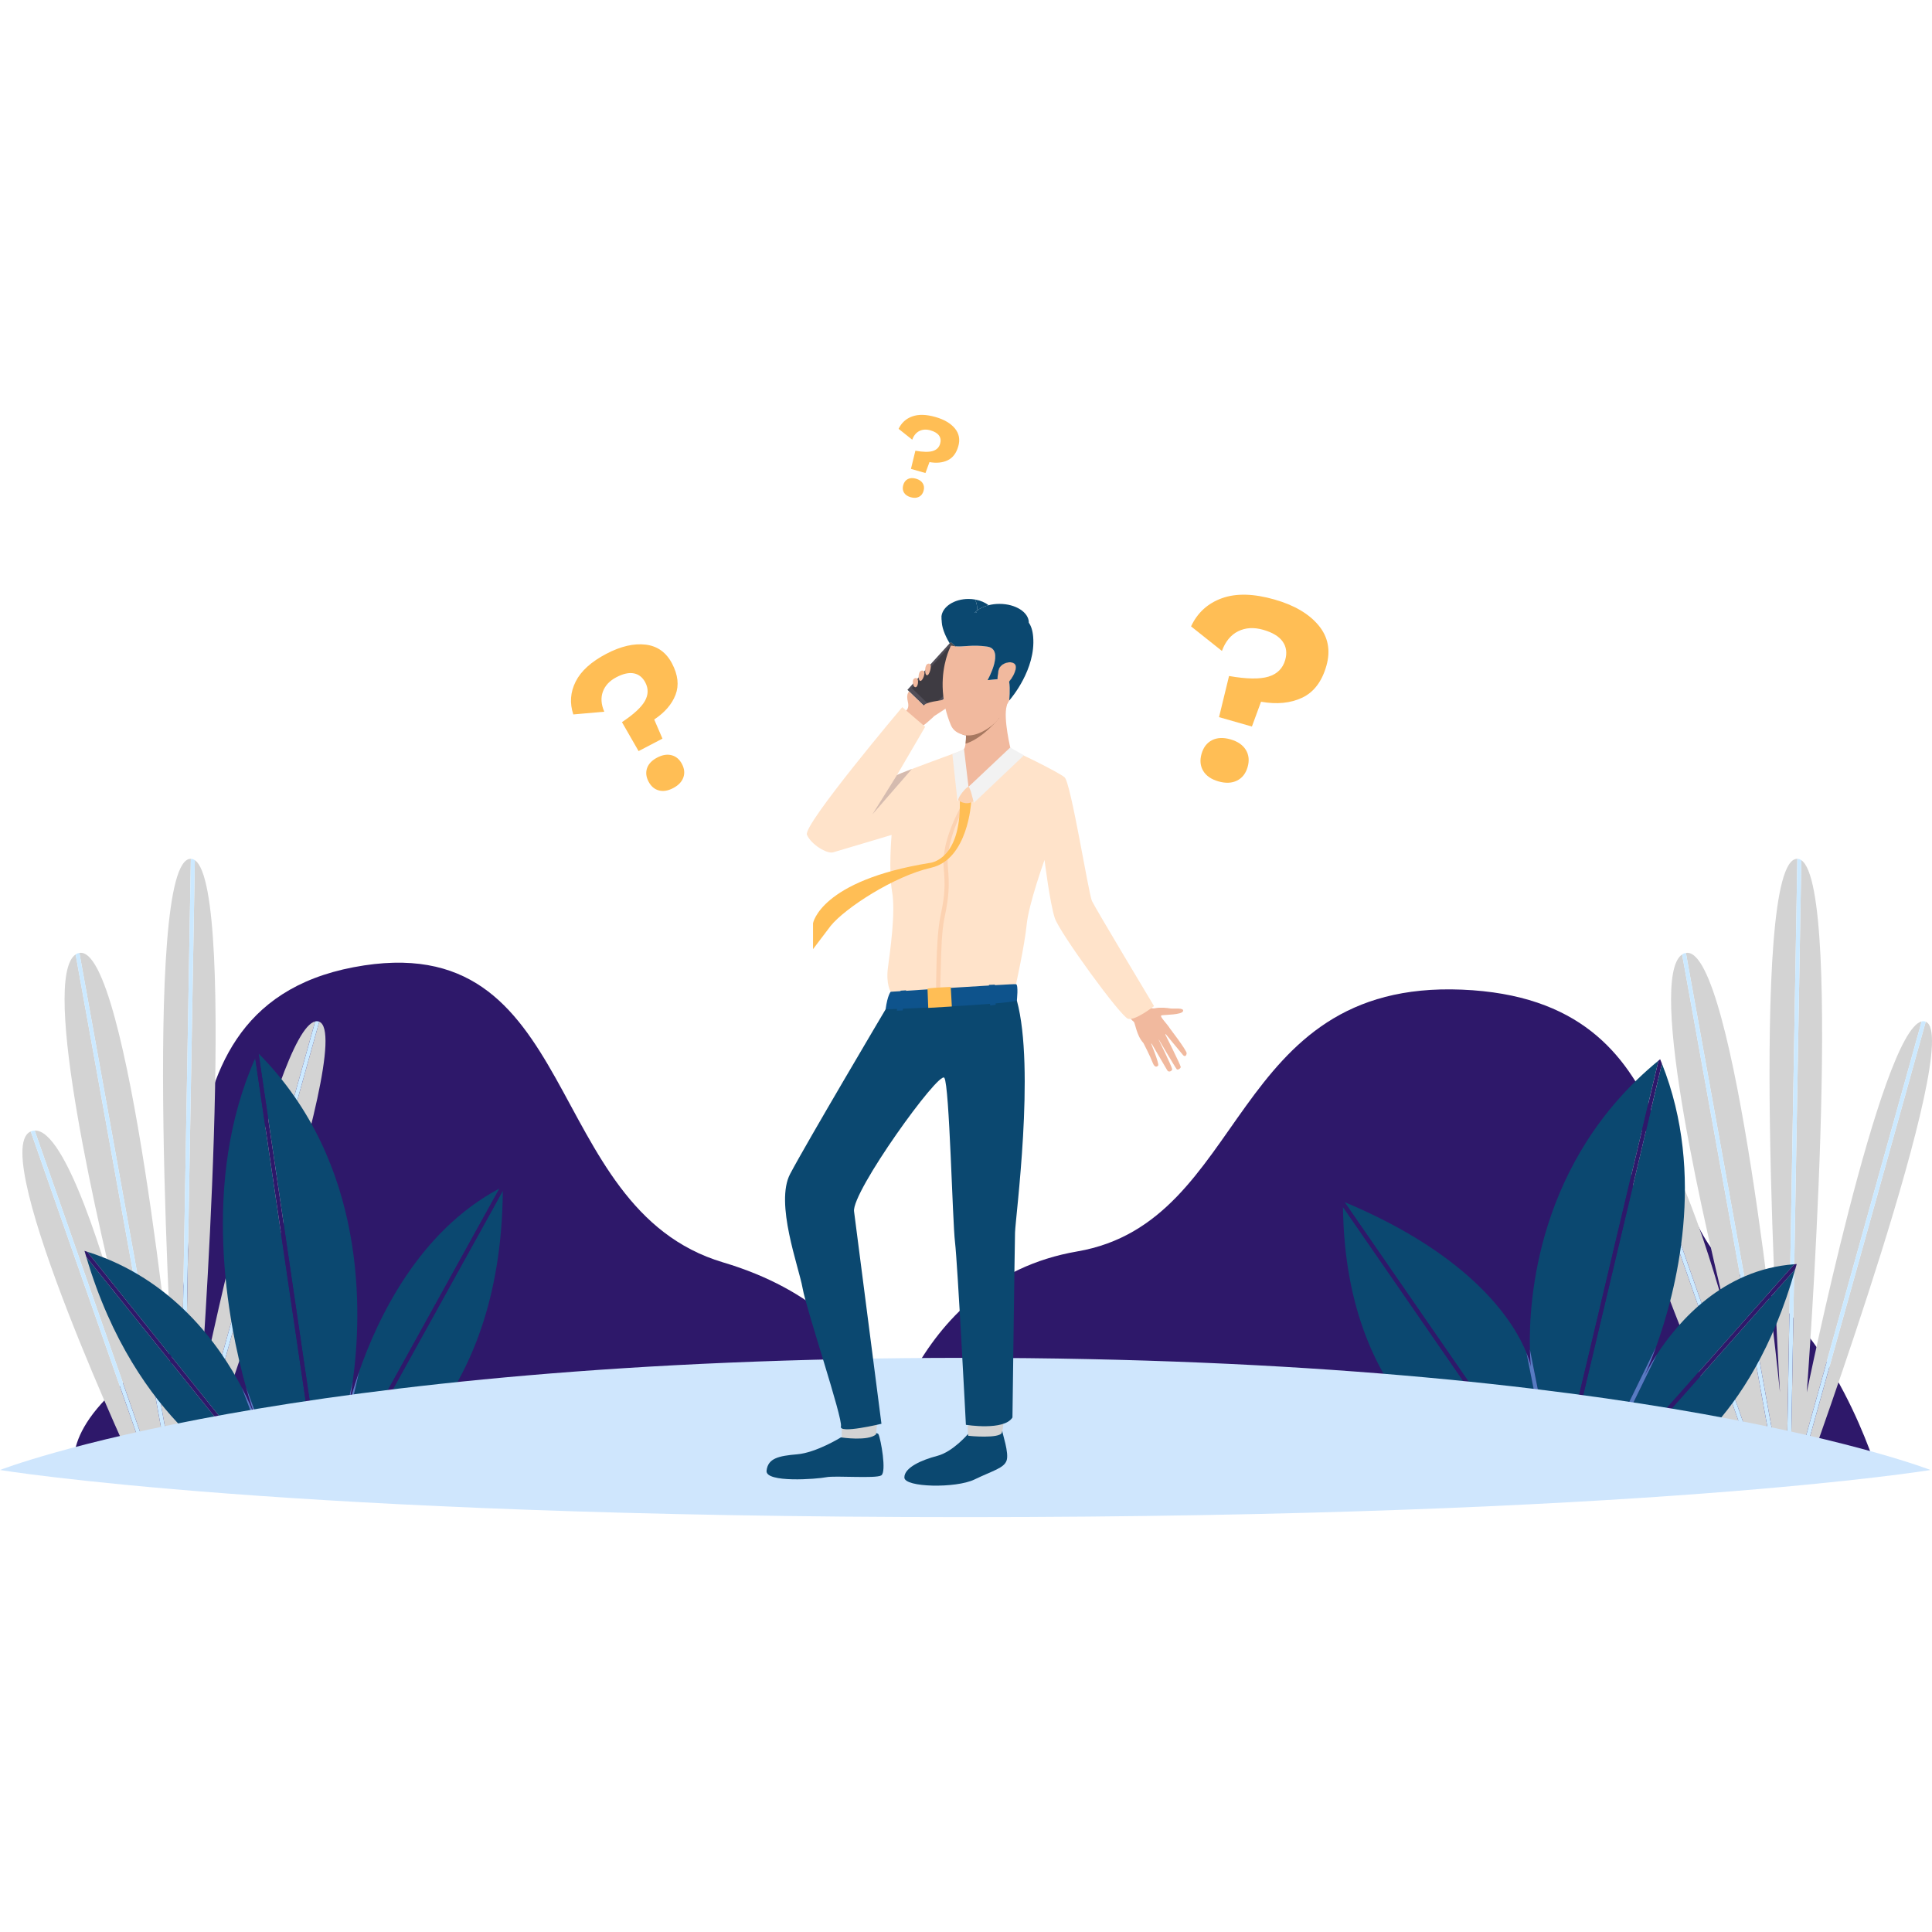
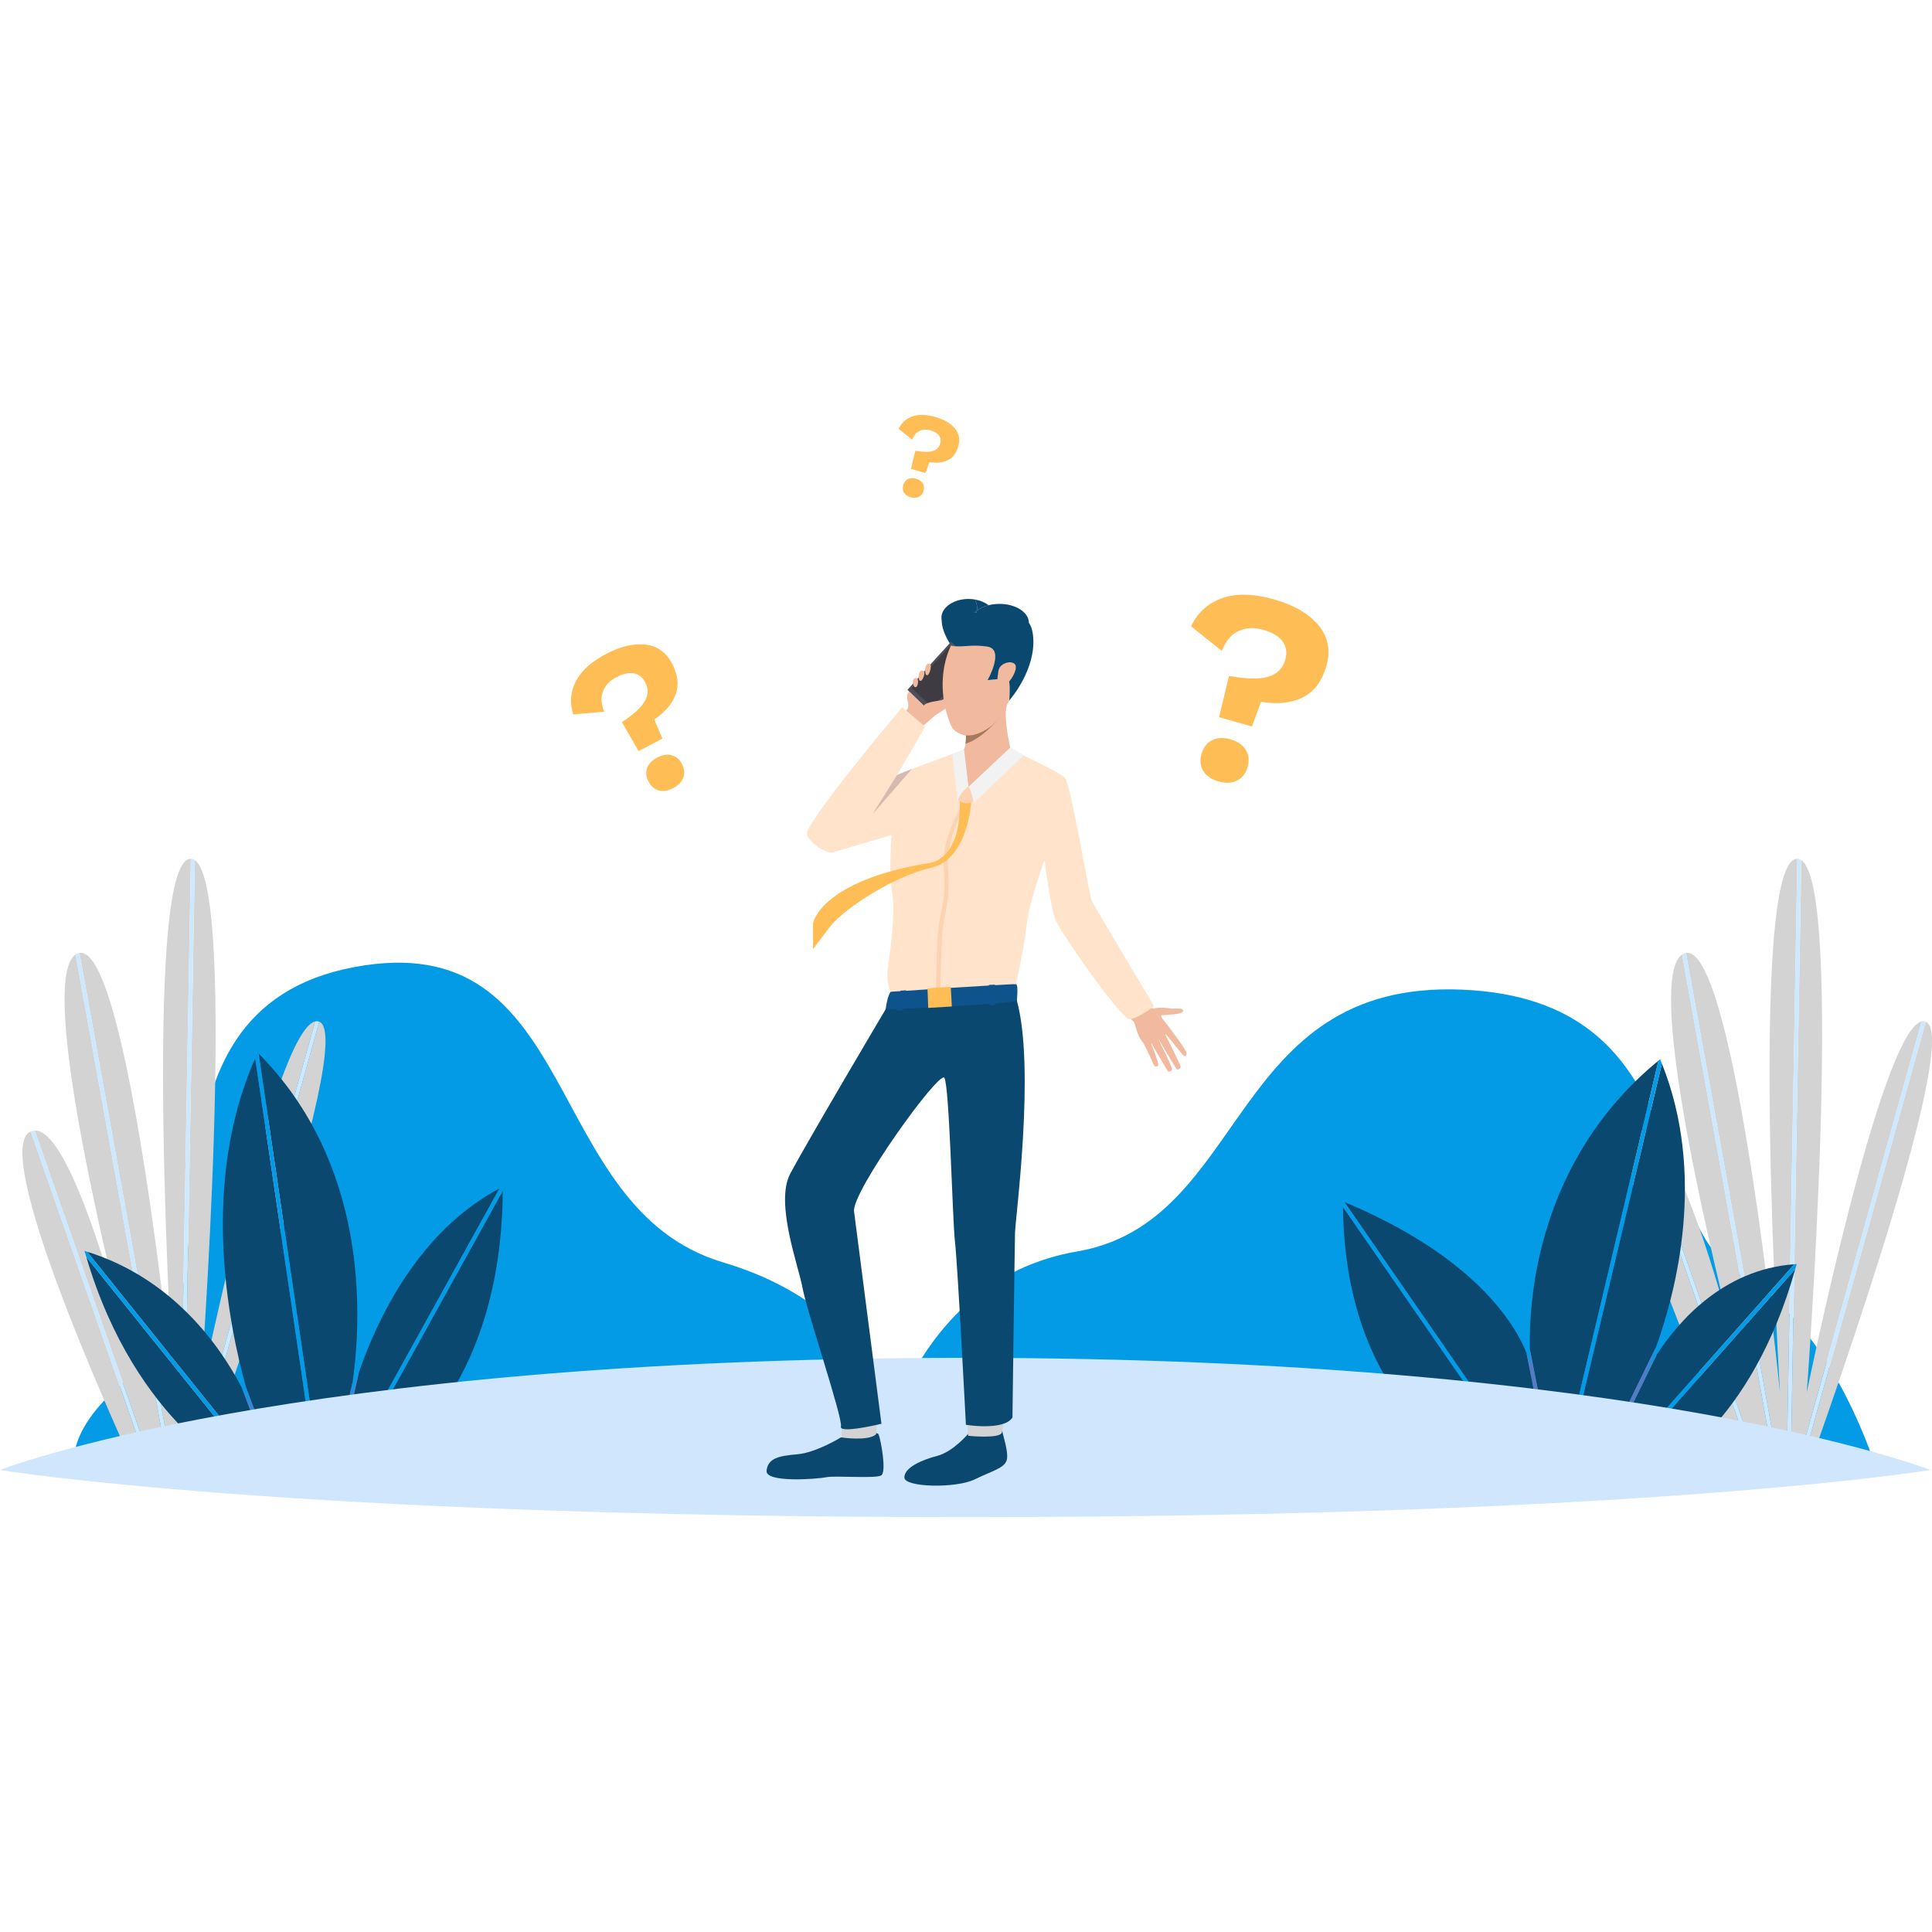
<svg xmlns="http://www.w3.org/2000/svg" id="SvgjsSvg1197" width="288" height="288" version="1.1">
  <defs id="SvgjsDefs1198" />
  <g id="SvgjsG1199" transform="matrix(1,0,0,1,0,0)">
    <svg width="288" height="288">
      <svg width="288" height="288" enable-background="new 0 0 500 421" viewBox="0 0 500 421">
-         <path fill="#2e186a" d="M227.121,341.454c0,0,7.318-49.475,51.657-57.083c44.338-7.604,38.975-70.244,99.555-67.754   c60.581,2.495,48.097,60.773,72.204,73.86c24.106,13.091,35.298,50.977,35.298,50.977H227.121z" class="color2a94f4 svgShape color2e186a" />
-         <path fill="#2e186a" d="M234.693,341.454c0,0,0-40.117-47.544-54.245c-47.545-14.127-36.225-87.711-95.657-76.391    c-59.431,11.32-30.564,86.6-53.77,103.014c-23.206,16.414-18.113,27.621-18.113,27.621H234.693z" class="color2a94f4 svgShape color2e186a" />
+         <path fill="#039BE5" d="M227.121,341.454c0,0,7.318-49.475,51.657-57.083c44.338-7.604,38.975-70.244,99.555-67.754   c60.581,2.495,48.097,60.773,72.204,73.86c24.106,13.091,35.298,50.977,35.298,50.977H227.121z" class="color2a94f4 svgShape color2e186a" />
+         <path fill="#039BE5" d="M234.693,341.454c0,0,0-40.117-47.544-54.245c-47.545-14.127-36.225-87.711-95.657-76.391    c-59.431,11.32-30.564,86.6-53.77,103.014c-23.206,16.414-18.113,27.621-18.113,27.621H234.693z" class="color2a94f4 svgShape color2e186a" />
        <path fill="#d3d3d3" d="M467.594 341.673l-1.796.032 32.58-116.783C508.544 229.005 467.594 341.673 467.594 341.673zM455.79 341.879l-31.057-88.793c8.048-.392 18.457 34.324 23.304 52.33 1.631 6.498 2.709 10.532 2.709 10.532s-1.016-4.245-2.709-10.532c-6.522-26.012-21.913-91.674-12.709-97.904l24.242 134.302L455.79 341.879zM463.415 341.746l2.768-158.633c11.217 7.592 1.411 137.736 1.411 137.736s19.077-93.503 29.728-96.002l-32.607 116.875L463.415 341.746z" class="colord3d3d3 svgShape" />
        <path fill="#9dadec" d="M448.036,305.416c1.694,6.286,2.709,10.532,2.709,10.532S449.668,311.914,448.036,305.416z" class="color9dadec svgShape" />
        <path fill="#d3d3d3" d="M460.624 341.796l-24.31-134.68c12.716-2.211 24.344 113.733 24.344 113.733s-8.425-138.091 4.459-138.091c.011 0 .021.004.033.004l-2.775 159.003L460.624 341.796zM451.242 341.956c0 0-38.653-82.637-27.751-88.526.075-.04.151-.063.226-.097l30.977 88.566L451.242 341.956z" class="colord3d3d3 svgShape" />
        <path fill="#cce9ff" d="M464.714 341.721l32.607-116.875c.341-.083.673-.07.996.043.022.006.039.026.061.032l-32.58 116.783L464.714 341.721zM462.375 341.764l2.775-159.003c.363.007.707.13 1.034.351l-2.768 158.633L462.375 341.764zM459.57 341.815l-24.242-134.302c.175-.117.358-.216.552-.292.145-.054.289-.076.434-.104l24.31 134.68L459.57 341.815zM454.694 341.899l-30.977-88.566c.334-.149.673-.23 1.016-.246l31.057 88.793L454.694 341.899z" class="colorcce9ff svgShape" />
        <path fill="#d3d3d3" d="M44.864 341.796l-24.309-134.68c12.716-2.209 24.344 113.733 24.344 113.733s-8.424-138.091 4.46-138.091c.011 0 .021.004.032.004l-2.773 159.003L44.864 341.796zM40.03 341.879L8.975 253.086c8.046-.394 18.455 34.324 23.305 52.33 1.63 6.498 2.707 10.532 2.707 10.532s-1.015-4.245-2.707-10.532c-6.523-26.012-21.914-91.677-12.709-97.904l24.242 134.302L40.03 341.879z" class="colord3d3d3 svgShape" />
        <path fill="#9dadec" d="M32.28,305.416c1.693,6.286,2.707,10.532,2.707,10.532S33.91,311.914,32.28,305.416z" class="color9dadec svgShape" />
        <path fill="#d3d3d3" d="M35.483 341.956c0 0-38.651-82.637-27.749-88.526.075-.04.15-.063.225-.099l30.979 88.568L35.483 341.956zM51.836 341.673l-1.796.032 32.58-116.783C92.785 229.005 51.836 341.673 51.836 341.673zM47.658 341.746l2.769-158.633c11.216 7.592 1.41 137.736 1.41 137.736s19.076-93.503 29.727-96.002L48.957 341.721 47.658 341.746z" class="colord3d3d3 svgShape" />
        <path fill="#cce9ff" d="M48.957 341.721l32.607-116.875c.341-.083.673-.07.995.043.022.006.04.026.062.032l-32.58 116.783L48.957 341.721zM46.617 341.764l2.773-159.003c.364.007.708.13 1.036.351l-2.769 158.633L46.617 341.764zM43.812 341.815L19.571 207.512c.175-.117.357-.216.552-.292.144-.054.288-.079.432-.104l24.309 134.68L43.812 341.815zM38.938 341.899L7.959 253.331c.334-.148.673-.229 1.016-.245l31.055 88.793L38.938 341.899z" class="colorcce9ff svgShape" />
        <g class="color000 svgShape" fill="#000000">
          <path fill="#0b4870" d="M429.222 234.977L404.1 340.811l-2.004-.017-6.162-31.055C395.621 297.198 397.694 260.884 429.222 234.977zM429.643 341.032l-11.117-.094 46.082-51.974C453.066 330.01 429.643 341.032 429.643 341.032zM464.353 287.687l-47.206 53.239-2.933-.029 14.594-29.883C434.279 302.604 445.892 289.026 464.353 287.687zM428.58 309.111l-15.518 31.778-7.897-.069 24.938-105.052C441.632 264.648 433.747 294.8 428.58 309.111zM383.656 340.634c0 0-35.464-13.713-36.092-67.769l46.892 67.863L383.656 340.634zM395.046 310.605l5.988 30.179-5.306-.044-47.781-69.152C381.709 285.713 392.053 303.188 395.046 310.605z" class="color0b4870 svgShape" />
-           <path fill="#2e186a" d="M464.99 287.631c-.122.455-.255.886-.382 1.333l-46.082 51.974-1.379-.012 47.206-53.239C464.567 287.672 464.774 287.644 464.99 287.631zM429.643 234.627c.16.379.308.761.459 1.141L405.165 340.82l-1.066-.009 25.122-105.834C429.365 234.863 429.501 234.744 429.643 234.627zM347.946 271.587l47.781 69.152-1.272-.013-46.892-67.863c-.006-.481-.014-.959-.014-1.45C347.685 271.471 347.811 271.532 347.946 271.587z" class="color2a94f4 svgShape color2e186a" />
+           <path fill="#039BE5" d="M464.99 287.631c-.122.455-.255.886-.382 1.333l-46.082 51.974-1.379-.012 47.206-53.239C464.567 287.672 464.774 287.644 464.99 287.631zM429.643 234.627c.16.379.308.761.459 1.141L405.165 340.82l-1.066-.009 25.122-105.834C429.365 234.863 429.501 234.744 429.643 234.627zM347.946 271.587l47.781 69.152-1.272-.013-46.892-67.863c-.006-.481-.014-.959-.014-1.45C347.685 271.471 347.811 271.532 347.946 271.587z" class="color2a94f4 svgShape color2e186a" />
          <path fill="#577bc2" d="M425.431,316.894c-0.222,0.479-0.348,0.734-0.348,0.734S425.199,317.366,425.431,316.894z" class="color577bc2 svgShape" />
          <path fill="#577bc2" d="M425.431 316.894c-.232.472-.348.734-.348.734S425.209 317.374 425.431 316.894c.523-1.065 1.639-3.209 3.377-5.88l-14.594 29.883-1.152-.009 15.518-31.778C427.189 312.965 425.994 315.673 425.431 316.894zM396.198 314.209c0 0-.193-1.626-.264-4.47l6.162 31.055-1.062-.01-5.988-30.179C395.961 312.869 396.198 314.209 396.198 314.209z" class="color577bc2 svgShape" />
        </g>
        <g class="color000 svgShape" fill="#000000">
          <path fill="#0b4870" d="M91.275 318.088l-5.529 24.355h-2.74L66.928 233.157C95.109 261.552 93.739 300.384 91.275 318.088zM129.264 268.077l-41.162 74.366H86.81l6.1-26.867C97.74 301.63 108.412 279.129 129.264 268.077zM95.447 342.443h-6.158l40.836-73.775C129.707 325.794 95.447 342.443 95.447 342.443zM63.238 342.443c0 0-28.031-13.075-40.895-56.614l45.489 56.614H63.238zM62.595 319.651l8.513 22.792h-1.944l-46.596-57.992C44.718 291.371 56.904 308.736 62.595 319.651zM66.055 234.376l15.899 108.067h-9.734l-8.526-22.828C58.996 302.788 51.856 266.386 66.055 234.376z" class="color0b4870 svgShape" />
-           <path fill="#2e186a" d="M130.135 267.617c0 .353-.007.7-.009 1.051l-40.836 73.775h-1.188l41.162-74.366C129.552 267.923 129.842 267.767 130.135 267.617zM66.706 232.929c.076.076.146.155.222.228l16.078 109.286h-1.052L66.055 234.376C66.269 233.895 66.483 233.412 66.706 232.929zM22.568 284.451l46.596 57.992h-1.332l-45.489-56.614c-.16-.54-.327-1.064-.482-1.61C22.101 284.29 22.331 284.375 22.568 284.451z" class="color2a94f4 svgShape color2e186a" />
+           <path fill="#039BE5" d="M130.135 267.617c0 .353-.007.7-.009 1.051l-40.836 73.775h-1.188l41.162-74.366C129.552 267.923 129.842 267.767 130.135 267.617zM66.706 232.929c.076.076.146.155.222.228l16.078 109.286h-1.052L66.055 234.376C66.269 233.895 66.483 233.412 66.706 232.929zM22.568 284.451l46.596 57.992h-1.332l-45.489-56.614c-.16-.54-.327-1.064-.482-1.61C22.101 284.29 22.331 284.375 22.568 284.451z" class="color2a94f4 svgShape color2e186a" />
          <path fill="#577bc2" d="M90.087,325.01c-0.405,1.633-0.586,2.566-0.586,2.566S89.742,326.67,90.087,325.01     c0.527-2.117,1.433-5.419,2.823-9.434l-6.1,26.867h-1.064l5.529-24.355C90.865,321.026,90.426,323.379,90.087,325.01z" class="color577bc2 svgShape" />
          <path fill="#577bc2" d="M90.087 325.01c-.345 1.66-.586 2.566-.586 2.566S89.682 326.643 90.087 325.01zM66.048 327.231c.412 1.194.658 1.831.658 1.831S66.491 328.389 66.048 327.231c-.553-1.603-1.404-4.21-2.354-7.616l8.526 22.828h-1.111l-8.513-22.792C64.294 322.904 65.413 325.575 66.048 327.231z" class="color577bc2 svgShape" />
          <path fill="#577bc2" d="M66.048,327.231c0.444,1.158,0.658,1.831,0.658,1.831S66.459,328.425,66.048,327.231z" class="color577bc2 svgShape" />
        </g>
        <path fill="#cfe6fd" d="M249.807,311.907c175.807,0,249.807,29.027,249.807,29.027s-74,12.199-249.807,12.199    C73.999,353.133,0,340.934,0,340.934S73.999,311.907,249.807,311.907z" class="colorcfe6fd svgShape" />
        <g class="color000 svgShape" fill="#000000">
          <path fill="#0b4870" d="M217.561,332.535c0,0-6.351,3.919-11.22,4.334c-4.869,0.415-7.599,1.039-7.955,4.245     c-0.356,3.205,13.12,2.167,15.435,1.692c2.316-0.475,12.823,0.415,14.249-0.475c1.425-0.89-0.119-9.379-0.713-10.626     C226.764,330.457,217.561,332.535,217.561,332.535z" class="color0b4870 svgShape" />
          <path fill="#d3d3d3" d="M217.849,329.587l-0.019,2.933c0,0,6.833,1.019,8.888-0.806l0.263-2.74L217.849,329.587z" class="colord3d3d3 svgShape" />
          <path fill="#0b4870" d="M250.508,331.628c0,0-3.888,4.595-7.937,5.649c-4.049,1.055-8.562,3.037-8.52,5.609     c0.043,2.573,13.328,2.826,18.136,0.507c4.808-2.32,7.592-2.921,8.309-4.876c0.717-1.958-1.128-7.081-1.095-7.698     C259.442,330.056,250.508,331.628,250.508,331.628z" class="color0b4870 svgShape" />
          <path fill="#d3d3d3" d="M250.426,329.409c0,0,0.058,2.624,0.139,2.665c0.079,0.043,8.179,0.817,8.709-0.809     c0.464-1.423,0.405-3.107,0.405-3.107L250.426,329.409z" class="colord3d3d3 svgShape" />
          <path fill="#0b4870" d="M229.19,221.716c0,0-20.392,34.42-24.702,42.591c-3.991,7.573,2.251,24.056,3.212,29.515     c1.003,5.704,10.501,33.849,9.932,35.841c-0.57,1.992,10.485-0.69,10.485-0.69s-6.424-49.934-7.088-54.964     c-0.664-5.03,22.037-36.557,23.367-34.565c1.327,1.992,2.096,37.024,2.76,42.525c0.664,5.505,2.818,47.269,2.818,47.269     s9.867,1.615,12.049-1.896c0,0,0.569-43.935,0.665-47.826c0.094-3.892,5.271-42.463,0.475-60.076     C260.626,210.136,229.19,221.716,229.19,221.716z" class="color0b4870 svgShape" />
          <path fill="#514e58" d="M253.156,133.008l-8.943,8.423l-0.107,0.106l-3.394,3.195l-1.663-1.623l-3.766-3.647l-0.439-0.439     l1.463-1.61l1.105-1.211l0.319-0.359l1.398-1.543l0.319-0.346l1.331-1.477c0,0,0,0,0-0.013l4.991-5.47l0.292-0.321l0.839,0.76     l0.386,0.332L253.156,133.008z" class="color514e58 svgShape" />
          <polygon fill="#3e3b42" points="241.057 143.507 251.824 133.363 245.693 127.877 235.982 138.565" class="color3e3b42 svgShape" />
          <path fill="#f1b99e" d="M233.651,144.921c0,0,1.874-0.449,1.321-2.695c-0.552-2.243,0.312-2.758,0.312-2.758l6.527,6.326     c0,0-3.17,3.057-4.132,3.179C236.717,149.093,232.684,146.145,233.651,144.921z" class="colorf1b99e svgShape" />
          <path fill="#f1b99e" d="M241.811 145.794c0 0 3.971-2.542 4.345-2.923.375-.379 2.151-2.077 2.878-3.082.727-1.006-2.171-.758-3.012.285-.84 1.045-1.594 1.34-2.178 1.572-.583.229-4.101.437-4.799 1.469C238.349 144.147 241.811 145.794 241.811 145.794zM236.512 138.107c0 0 .474.621.854-.099.38-.721.349-2.38-.615-1.981C235.784 136.426 236.512 138.107 236.512 138.107zM237.735 135.91c0 0 .166 1.227.766.674.598-.552 1.198-2.606.156-2.553C237.612 134.082 237.735 135.91 237.735 135.91zM239.442 134.119c0 0-.003 1.48.691 1.056.522-.322 1.272-2.986.23-2.934C239.32 132.293 239.442 134.119 239.442 134.119zM295.212 220.086c0 0 2.317 1.643 3.708 1.343 1.392-.302 3.348-.054 3.958.056.816.145 3.608-.296 3.296.686-.313.982-4.593.93-5.514 1.088-.921.158 1.927 2.596 2.017 3.468.091.87-5.128 5.526-6.846 3.617-1.718-1.908-2.049-5.156-2.43-5.428-.382-.272-1.316-1.337-1.316-1.337L295.212 220.086z" class="colorf1b99e svgShape" />
          <path fill="#f1b99e" d="M302.403,226.178c0,0,4.794,6.216,4.704,6.922c-0.089,0.704-0.501,0.967-0.977,0.409     c-0.477-0.563-4.837-5.863-4.837-5.863s4.217,8.396,4.28,8.973c0.036,0.338-0.735,0.886-1.023,0.611     c-0.288-0.273-5.015-8.313-5.015-8.313s3.922,7.845,3.817,8.36c-0.093,0.449-0.917,0.804-1.253,0.245     c-0.337-0.557-4.45-7.6-4.45-7.6s2.444,5.921,2.082,6.339c-0.222,0.255-0.867,0.754-1.444-0.796     c-0.576-1.553-2.37-5.035-2.37-5.035L302.403,226.178z" class="colorf1b99e svgShape" />
          <path fill="#ffe3ca" d="M298.666,220.878c0,0-4.807,3.799-6.706,3.291c-1.898-0.507-17.715-22.265-18.979-26.064     c-1.264-3.796-2.658-15.057-2.658-15.057s-4.083,11.31-4.622,16.752c-0.54,5.439-2.762,15.405-2.762,15.405l-32.429,1.965     c0,0-1.267-1.984-0.717-6.199c0.547-4.219,2.03-14.277,1.08-19.686c-0.948-5.407-0.127-14.71-0.127-14.71     s-13.564,4.069-15.145,4.511c-1.583,0.444-5.693-2.024-6.77-4.556c-1.074-2.529,24.672-33.023,24.672-33.023l5.934,5.088     l-7.313,12.508c0.246-0.166,1.786-0.78,3.852-1.57c5.045-1.925,13.218-4.892,13.218-4.892s11.514-0.19,12.4-0.061     c0.885,0.126,12.273,5.694,13.917,7.085c1.647,1.39,6.2,30.113,7.085,32.011C283.482,195.574,298.666,220.878,298.666,220.878z" class="colorffe3ca svgShape" />
          <path fill="#0e538c" d="M230.51,217.168c0,0-0.809,0.827-1.32,4.549c0,0,30.651-1.134,33.972-2.274     c0,0,0.452-4.114-0.224-4.238C262.196,215.066,230.51,217.168,230.51,217.168z" class="color0e538c svgShape" />
          <path fill="#f1b99e" d="M261.594,154.579c-0.317,1.391-10.945,9.551-10.945,9.551s-2.415-9.099-1.455-9.49     c0.376-0.152,0.58-0.864,0.69-1.669c0.103-0.769,0.121-1.623,0.119-2.168c0-0.338-0.009-0.557-0.009-0.557     s1.428-1.285,3.237-2.81c3.161-2.668,7.485-6.059,7.374-4.583c-0.005,0.079-0.024,0.172-0.055,0.278     C259.577,146.4,261.594,154.579,261.594,154.579z" class="colorf1b99e svgShape" />
          <polygon fill="#f2f2f2" points="249.491 154.359 246.478 155.717 247.802 167.863 250.648 164.131" class="colorf2f2f2 svgShape" />
          <polygon fill="#f2f2f2" points="261.446 153.951 250.648 164.131 252.043 168.264 264.982 155.986" class="colorf2f2f2 svgShape" />
          <path fill="#0e538c" d="M255.941 215.384c0 0 .332 4.232.303 5.326l1.428-.169c0 0-.036-4.453-.206-5.213L255.941 215.384zM233.082 216.882c0 0-.834 3.756-.961 5.19l1.502-.074c0 0 .681-4.72.89-5.203L233.082 216.882z" class="color0e538c svgShape" />
          <path fill="#fcd2b1" d="M242.264,216.167c-0.007-0.037-0.019-1.337,0.122-6.786c0.057-2.214,0.245-8.246,1.021-11.87      c1.149-5.356,1.229-7.848,0.815-12.464c-0.697-7.752,5.314-17.279,5.342-17.382l0.776,0.2c-0.026,0.102-5.707,9.46-5.023,17.07      c0.425,4.74,0.272,7.699-0.888,13.112c-0.736,3.432-0.845,9.145-0.9,11.286c-0.136,5.282-0.202,6.679-0.195,6.716      L242.264,216.167z" class="colorfcd2b1 svgShape" />
          <path fill="#ffbe55" d="M251.333,168.152c0,0-0.811,14.77-10.365,16.92c-9.553,2.151-22.268,10.438-26.001,15.057     l-4.556,6.01v-6.707c0,0,1.899-11.024,30.178-15.603c0,0,8.113-0.535,7.817-16.035     C248.406,167.795,251.388,167.507,251.333,168.152z" class="colorffbe55 svgShape" />
          <path fill="#a77860" d="M258.619,146.278c0,0,0,0-0.001,0.001c-0.021,0.024-0.458,0.581-1.193,1.368     c-1.558,1.669-4.453,4.385-7.541,5.324c0.103-0.769,0.121-1.623,0.119-2.168c-0.305-0.03-0.608-0.089-0.908-0.183     c0.935-1.367,2.24-2.778,2.24-2.778l1.896-0.405L258.619,146.278z" class="colora77860 svgShape" />
          <path fill="#f1b99e" d="M262.885,133.566c-0.253,1.251-0.945,2.449-1.717,3.328c0.306,1.915,0.014,4.91,0.014,4.91     c-0.2,0.361-0.386,0.72-0.572,1.052c-0.945,1.676-1.73,2.941-1.996,3.421c0,0.013-0.014,0.026-0.027,0.04     c-0.16,0.318-0.585,0.799-1.158,1.331c-1.65,1.516-4.658,3.459-7.426,3.153c-0.306-0.027-0.612-0.08-0.904-0.186     c-1.105-0.334-2.383-0.958-3.009-2.436c-0.612-1.477-1.064-2.887-1.397-4.258v-0.014c-0.2-0.825-0.346-1.636-0.466-2.422     c0-0.026-0.013-0.039-0.013-0.053c-0.04-0.279-0.067-0.545-0.094-0.811c-0.731-6.388,1.092-11.085,1.771-12.564     c0.146-0.319,0.24-0.492,0.24-0.492s0.279-0.053,0.771-0.132l0.386,0.332c2.156,0.2,4.312-0.493,8.212,0.08     c4.605,0.664,0.079,8.677,0.079,8.677l2.583-0.253c0-0.704,0.106-1.503,0.239-2.236     C258.839,131.584,263.404,130.984,262.885,133.566z" class="colorf1b99e svgShape" />
          <path fill="#515154" d="M246.901 127.432l.386.332c-.372-.027-.759-.093-1.157-.201 0 0-.147-.212-.359-.571l.292-.321L246.901 127.432zM262.885 133.566c-.253 1.251-.945 2.449-1.717 3.328-.106-.693-.306-1.238-.612-1.464-1.185-.839-2.395.837-2.395.837 0-.704.106-1.503.239-2.236C258.839 131.584 263.404 130.984 262.885 133.566z" class="color515154 svgShape" />
          <path fill="#f1b99e" d="M262.885,133.566c-0.253,1.251-0.945,2.449-1.717,3.328c-0.799,0.918-1.677,1.476-2.196,1.397     c-0.613-0.106-0.811-0.958-0.811-2.024c0-0.704,0.106-1.503,0.239-2.236C258.839,131.584,263.404,130.984,262.885,133.566z" class="colorf1b99e svgShape" />
          <path fill="#fcd2b1" d="M248.012,167.587c0,0,1.816,1.567,3.895,0.276c0,0-0.784-3.605-1.259-3.733     C250.173,164.006,247.78,166.932,248.012,167.587z" class="colorfcd2b1 svgShape" />
          <path fill="#ffbe55" d="M246.053,215.914c0,0-4.512,0.177-6.018,0.428l0.192,5.001l6.109-0.364L246.053,215.914z" class="colorffbe55 svgShape" />
          <path fill="#d5bbaf" d="M235.975,159.533l-10.188,11.717l6.336-10.147C232.37,160.937,233.91,160.323,235.975,159.533z" class="colord5bbaf svgShape" />
        </g>
        <path fill="#cce9ff" d="M252.837,118.528c-0.026,0.187-0.053,0.359-0.094,0.533c-0.185,0-0.359,0.013-0.518,0.013    C252.41,118.887,252.61,118.702,252.837,118.528z" class="colorcce9ff svgShape" />
        <path fill="#cce9ff" d="M252.837,118.528c-0.026,0.187-0.053,0.359-0.094,0.533c-0.185,0-0.359,0.013-0.518,0.013    C252.41,118.887,252.61,118.702,252.837,118.528z" class="colorcce9ff svgShape" />
        <path fill="#0b4870" d="M261.208,141.764c-0.014,0.027-0.027,0.04-0.027,0.04s0.292-2.994-0.014-4.91    c0.772-0.879,1.464-2.077,1.717-3.328c0.519-2.582-4.046-1.982-4.485,0.465c-0.133,0.733-0.239,1.531-0.239,2.236l-2.583,0.253    c0,0,4.526-8.013-0.079-8.677c-3.9-0.573-6.055,0.12-8.212-0.08l-0.386-0.332l-0.839-0.76l-0.292,0.321    c-0.639-1.065-1.943-3.46-2.05-5.563c0-0.066-0.014-0.146,0-0.212c-0.027-0.374-0.027-0.707-0.027-1.012    c-0.027-0.04-0.04-0.08-0.053-0.12c0.24-2.555,3.287-4.577,7.014-4.577c0.572,0,1.144,0.053,1.677,0.146    c0.346,0.678,0.546,1.437,0.546,2.248c0,0.213-0.014,0.427-0.04,0.626c-0.227,0.174-0.427,0.359-0.612,0.545    c0.159,0,0.333-0.013,0.518-0.013c0.041-0.173,0.067-0.345,0.094-0.533c0.798-0.613,1.823-1.091,3.007-1.397    c0.865-0.226,1.823-0.346,2.822-0.346c4.192,0,7.599,2.183,7.599,4.871v0.014c0.532,0.744,0.972,1.889,1.118,3.646    C268.088,133.712,261.687,141.232,261.208,141.764z" class="color0b4870 svgShape" />
        <path fill="#0b4870" d="M243.694 120.205c0 .305 0 .638.027 1.012-.08-.255-.107-.52-.107-.786 0-.119 0-.226.026-.346C243.654 120.125 243.667 120.165 243.694 120.205zM252.225 119.073c.185-.186.385-.371.612-.545-.026.187-.053.359-.094.533C252.558 119.06 252.384 119.073 252.225 119.073z" class="color0b4870 svgShape" />
        <path fill="#0b4870" d="M255.844,117.131c-1.184,0.306-2.209,0.784-3.007,1.397c0.027-0.199,0.04-0.412,0.04-0.626    c0-0.812-0.2-1.57-0.546-2.248C253.715,115.893,254.926,116.412,255.844,117.131z" class="color0b4870 svgShape" />
        <g class="color000 svgShape" fill="#000000">
          <path fill="#ffbe55" d="M167.082,127.327c3.049,0.363,5.332,1.997,6.85,4.901c1.536,2.938,1.835,5.631,0.899,8.075     c-0.936,2.446-2.777,4.58-5.522,6.404l2.135,4.947l-6.179,3.23l-4.304-7.492c3.032-2.014,5.005-3.832,5.923-5.449     c0.916-1.62,0.96-3.222,0.13-4.809c-0.688-1.317-1.67-2.104-2.944-2.363c-1.274-0.258-2.791,0.073-4.546,0.99     c-1.756,0.917-2.923,2.163-3.499,3.731c-0.577,1.57-0.457,3.302,0.362,5.196l-8.015,0.708c-0.973-2.931-0.769-5.768,0.614-8.512     c1.381-2.744,4.032-5.14,7.949-7.188C160.649,127.755,164.031,126.967,167.082,127.327z M173.823,155.956     c1.146,0.303,2.038,1.062,2.674,2.279c0.635,1.217,0.751,2.382,0.345,3.497c-0.407,1.115-1.285,2.025-2.635,2.731     c-1.351,0.707-2.591,0.903-3.721,0.593c-1.131-0.312-2.014-1.075-2.649-2.292c-0.635-1.216-0.758-2.377-0.371-3.484     c0.389-1.106,1.26-2.013,2.611-2.72C171.426,155.855,172.675,155.653,173.823,155.956z" class="colorffbe55 svgShape" />
        </g>
        <g class="color000 svgShape" fill="#000000">
          <path fill="#ffbe55" d="M341.244,122.342c2.486,2.999,3.159,6.498,2.016,10.496c-1.155,4.045-3.233,6.783-6.231,8.214     c-2.999,1.431-6.558,1.783-10.675,1.058l-2.362,6.418l-8.508-2.432l2.591-10.649c4.549,0.799,7.953,0.852,10.212,0.165     c2.257-0.687,3.699-2.124,4.324-4.31c0.518-1.812,0.303-3.395-0.643-4.746c-0.946-1.353-2.629-2.373-5.045-3.064     c-2.418-0.691-4.579-0.565-6.481,0.375c-1.903,0.939-3.306,2.638-4.209,5.094l-7.99-6.356c1.667-3.547,4.335-5.976,8.005-7.292     c3.668-1.314,8.2-1.201,13.594,0.341C334.955,117.114,338.755,119.345,341.244,122.342z M322.419,154.564     c0.788,1.282,0.945,2.761,0.466,4.434c-0.478,1.673-1.391,2.845-2.739,3.517c-1.349,0.67-2.954,0.74-4.813,0.209     c-1.859-0.533-3.172-1.436-3.939-2.711c-0.767-1.274-0.912-2.75-0.434-4.423c0.478-1.673,1.38-2.848,2.705-3.528     c1.325-0.676,2.917-0.75,4.777-0.218C320.302,152.375,321.627,153.283,322.419,154.564z" class="colorffbe55 svgShape" />
        </g>
        <g class="color000 svgShape" fill="#000000">
          <path fill="#ffbe55" d="M247.117,71.369c1.097,1.323,1.395,2.866,0.891,4.629c-0.51,1.785-1.427,2.993-2.75,3.624     c-1.323,0.633-2.894,0.787-4.71,0.468l-1.042,2.83l-3.753-1.073l1.144-4.698c2.007,0.354,3.508,0.376,4.505,0.073     c0.995-0.302,1.632-0.936,1.907-1.901c0.228-0.8,0.134-1.497-0.284-2.094c-0.418-0.595-1.159-1.046-2.224-1.351     c-1.069-0.305-2.02-0.249-2.86,0.165c-0.84,0.414-1.46,1.164-1.856,2.249l-3.526-2.805c0.736-1.564,1.914-2.636,3.531-3.216     c1.618-0.58,3.618-0.531,5.999,0.15C244.344,69.062,246.02,70.045,247.117,71.369z M238.811,85.583     c0.35,0.565,0.417,1.218,0.206,1.957c-0.21,0.739-0.612,1.255-1.208,1.55c-0.595,0.296-1.303,0.328-2.123,0.093     c-0.82-0.235-1.4-0.633-1.738-1.197c-0.339-0.561-0.402-1.212-0.192-1.951c0.211-0.737,0.609-1.257,1.194-1.556     c0.585-0.298,1.287-0.331,2.108-0.096C237.879,84.619,238.463,85.018,238.811,85.583z" class="colorffbe55 svgShape" />
        </g>
      </svg>
    </svg>
  </g>
</svg>
